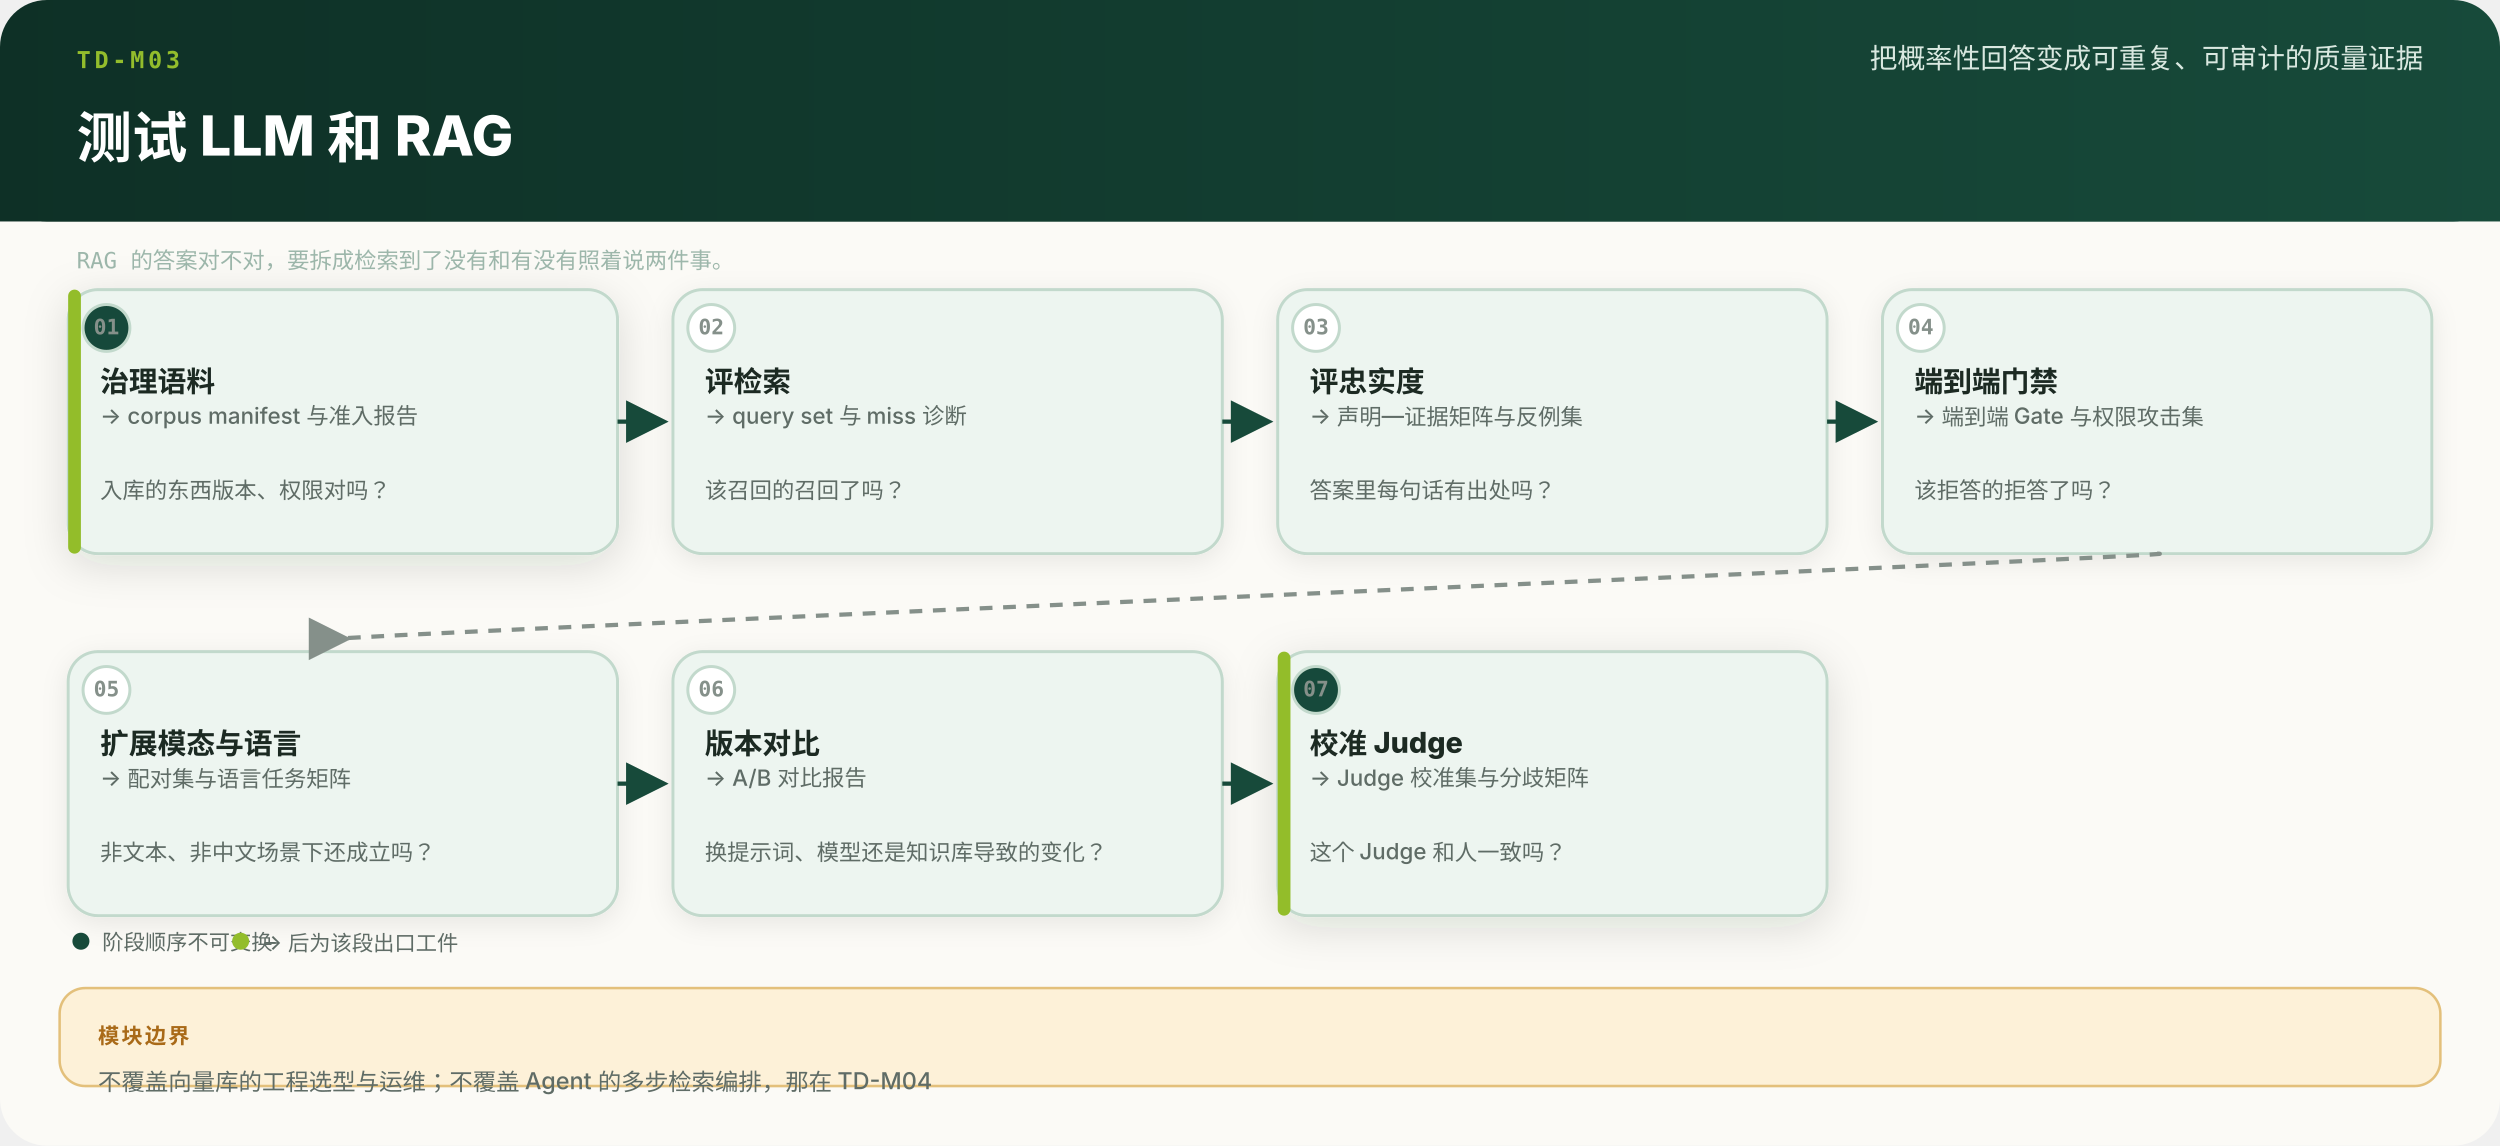
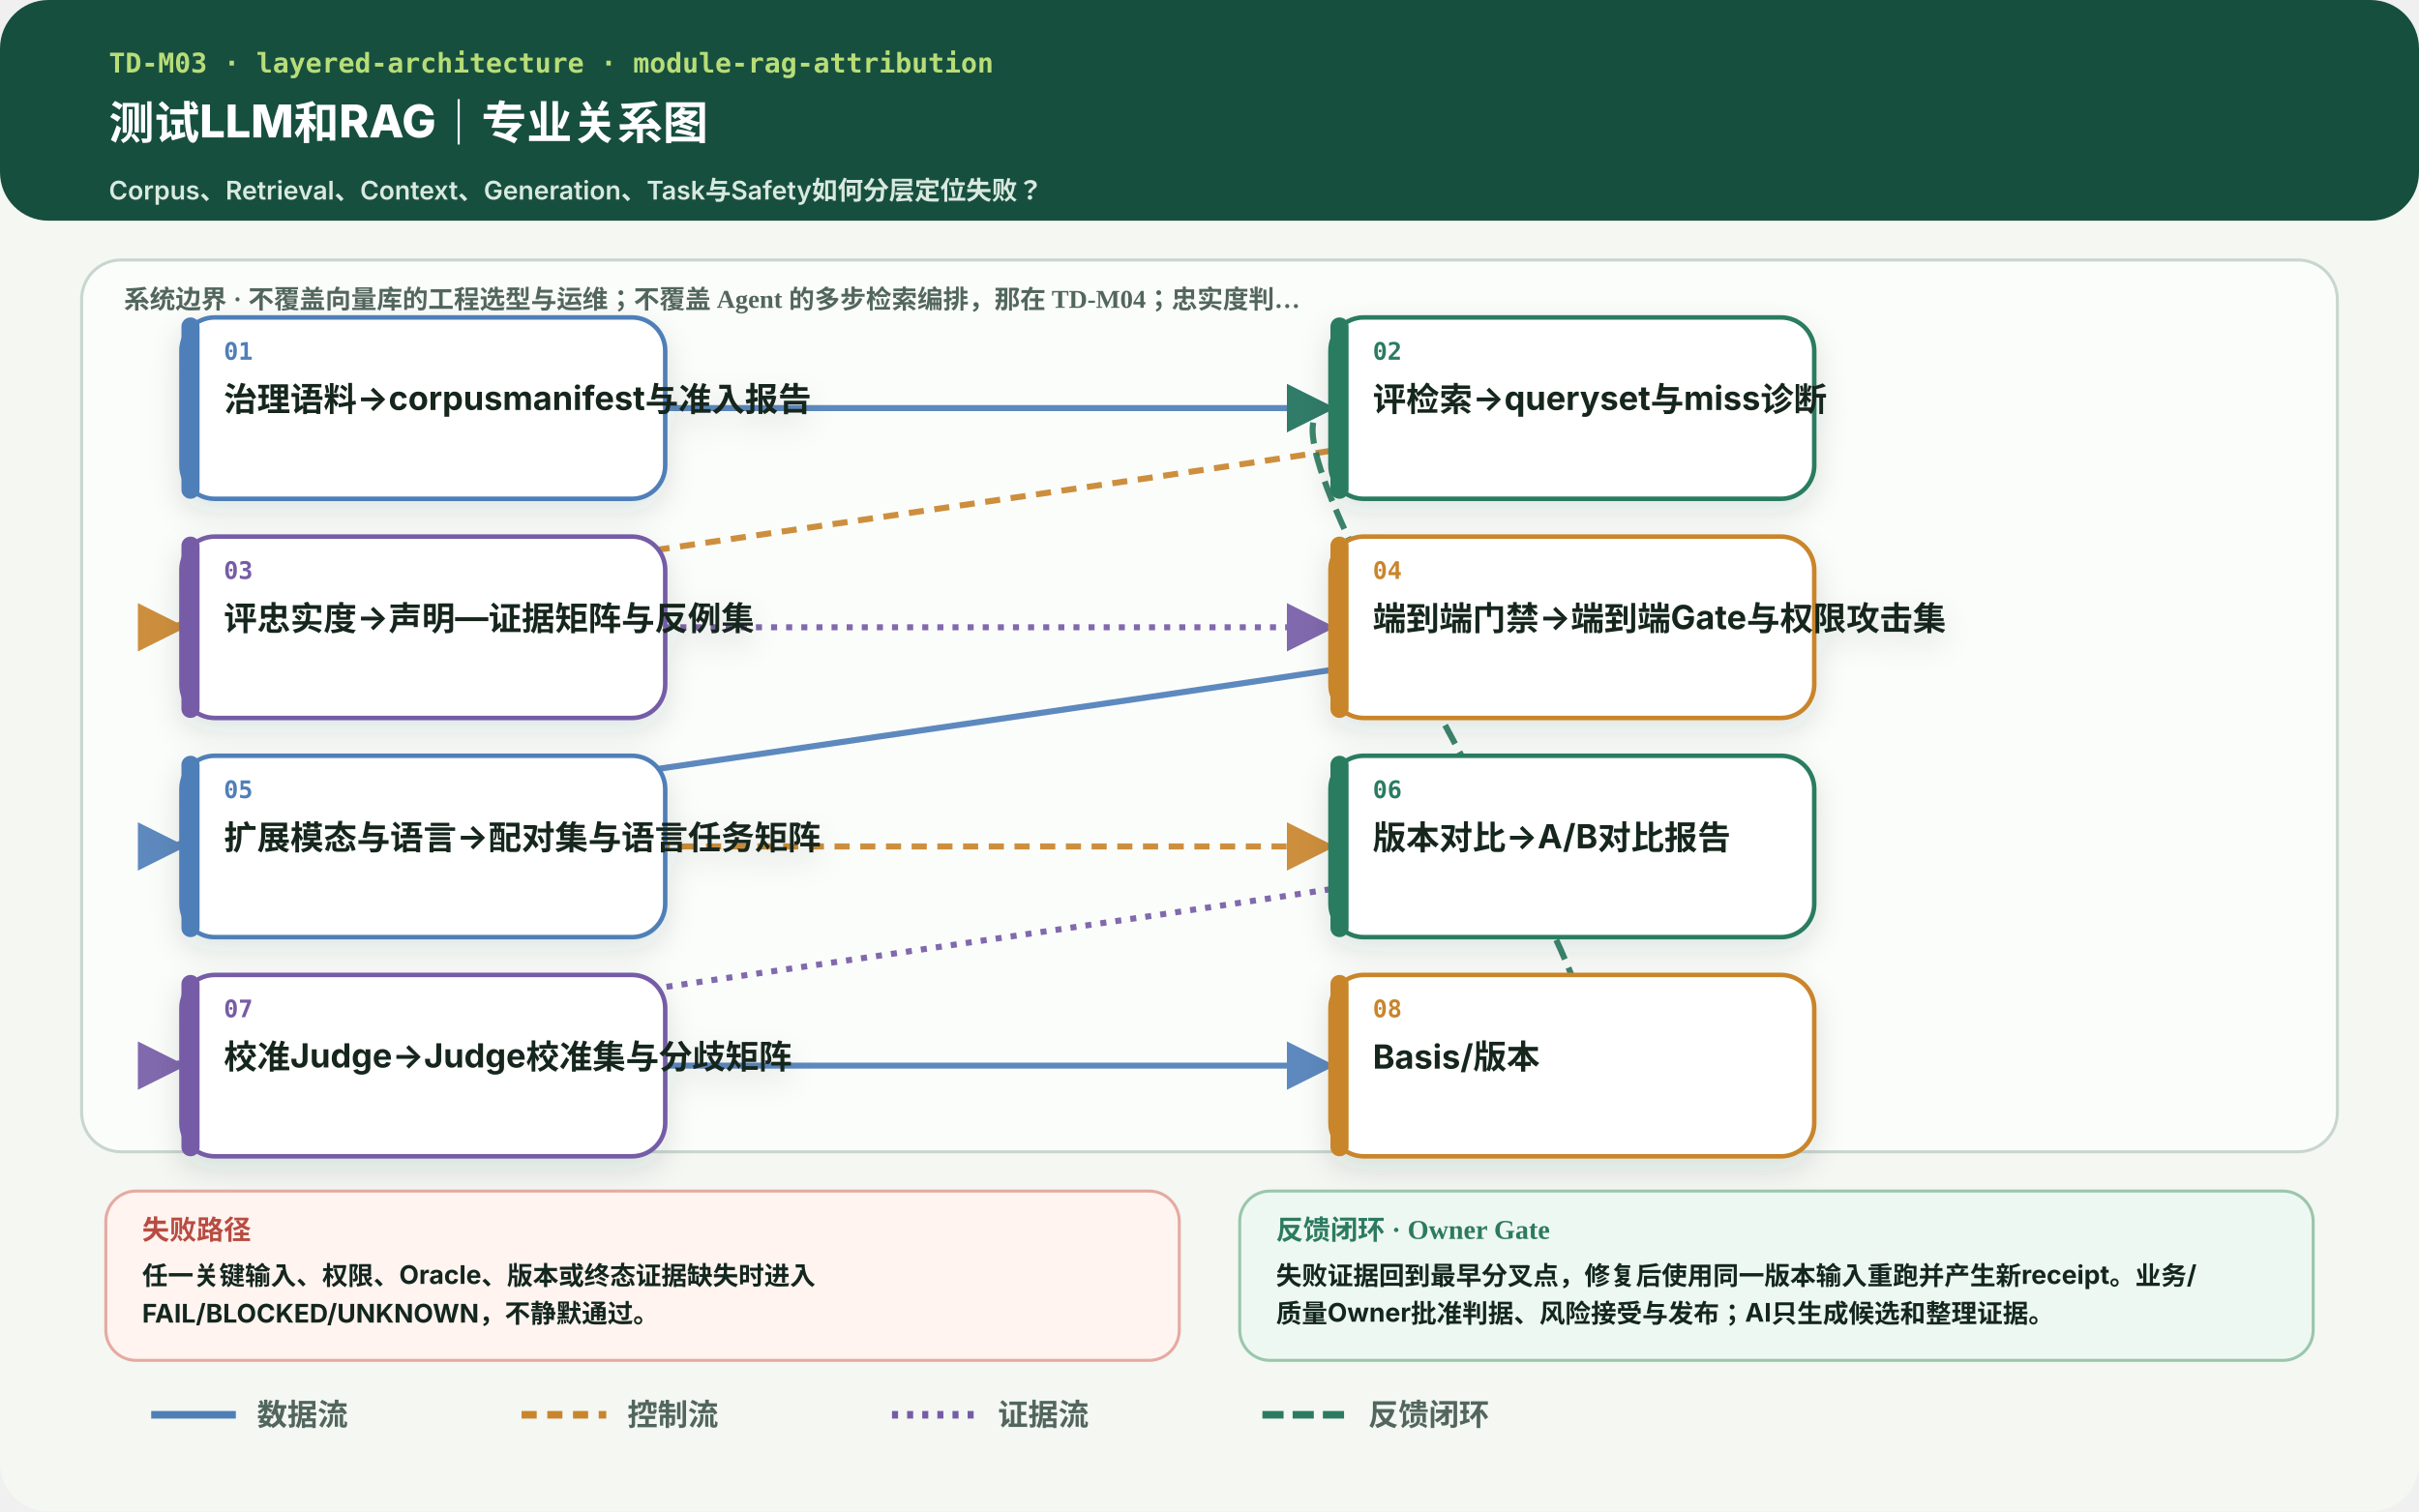
- <svg xmlns="http://www.w3.org/2000/svg" role="img" aria-labelledby="t d" viewBox="0 0 1174 538" width="1174" height="538">
+ <svg xmlns="http://www.w3.org/2000/svg" role="img" aria-labelledby="title desc" viewBox="0 0 1600 1000" width="1600" height="1000">
  <defs>
-     <filter id="ds-soft" x="-20%" y="-20%" width="140%" height="150%">
-       <feDropShadow dx="0" dy="3" stdDeviation="6" flood-color="#0e3026" flood-opacity="0.08" />
+     <filter id="shadow" x="-15%" y="-15%" width="130%" height="140%">
+       <feDropShadow dx="0" dy="8" stdDeviation="10" flood-color="#173f32" flood-opacity="0.12" />
    </filter>
-     <filter id="ds-strong" x="-20%" y="-20%" width="140%" height="150%">
-       <feDropShadow dx="0" dy="5" stdDeviation="10" flood-color="#0e3026" flood-opacity="0.13" />
-     </filter>
-     <linearGradient id="ds-header-grad" x1="0" y1="0" x2="1" y2="0">
-       <stop offset="0" stop-color="#0e3026" />
-       <stop offset="1" stop-color="#174a3a" />
-     </linearGradient>
-     <marker id="ds-arw-forest" markerWidth="10" markerHeight="10" refX="8" refY="5" orient="auto">
-       <path d="M0 0 L10 5 L0 10 z" fill="#174a3a" />
+     <marker id="arrow-data" viewBox="0 0 10 10" refX="9" refY="5" markerWidth="8" markerHeight="8" orient="auto-start-reverse">
+       <path d="M 0 0 L 10 5 L 0 10 z" fill="#4f7fb8" />
    </marker>
-     <marker id="ds-arw-amber" markerWidth="10" markerHeight="10" refX="8" refY="5" orient="auto">
-       <path d="M0 0 L10 5 L0 10 z" fill="#a96a18" />
+     <marker id="arrow-control" viewBox="0 0 10 10" refX="9" refY="5" markerWidth="8" markerHeight="8" orient="auto-start-reverse">
+       <path d="M 0 0 L 10 5 L 0 10 z" fill="#c9852c" />
    </marker>
-     <marker id="ds-arw-red" markerWidth="10" markerHeight="10" refX="8" refY="5" orient="auto">
-       <path d="M0 0 L10 5 L0 10 z" fill="#b2402f" />
+     <marker id="arrow-evidence" viewBox="0 0 10 10" refX="9" refY="5" markerWidth="8" markerHeight="8" orient="auto-start-reverse">
+       <path d="M 0 0 L 10 5 L 0 10 z" fill="#765ca6" />
    </marker>
-     <marker id="ds-arw-soft" markerWidth="10" markerHeight="10" refX="8" refY="5" orient="auto">
-       <path d="M0 0 L10 5 L0 10 z" fill="#85908a" />
+     <marker id="arrow-feedback" viewBox="0 0 10 10" refX="9" refY="5" markerWidth="8" markerHeight="8" orient="auto-start-reverse">
+       <path d="M 0 0 L 10 5 L 0 10 z" fill="#2c7b61" />
    </marker>
  </defs>
-   <style>
-     .ds-bg{fill:#fbfaf6}
-     .ds-header{fill:url(#ds-header-grad)}
-     .ds-eyebrow{font:700 11px ui-monospace,SFMono-Regular,Menlo,Consolas,monospace;letter-spacing:.16em;fill:#93bd2c}
-     .ds-title{font:800 26px -apple-system,BlinkMacSystemFont,'Segoe UI','PingFang SC','Hiragino Sans GB','Microsoft YaHei',sans-serif;fill:#ffffff}
-     .ds-subtitle{font:500 13px -apple-system,BlinkMacSystemFont,'Segoe UI','PingFang SC','Hiragino Sans GB','Microsoft YaHei',sans-serif;fill:#d9e8e0}
-     .ds-source{font:500 10.5px ui-monospace,SFMono-Regular,Menlo,Consolas,monospace;fill:#9db7ab}
-     .ds-section{font:800 11px ui-monospace,SFMono-Regular,Menlo,Consolas,monospace;letter-spacing:.12em;fill:#174a3a}
-     .ds-foot{font:500 11px -apple-system,BlinkMacSystemFont,'Segoe UI','PingFang SC','Hiragino Sans GB','Microsoft YaHei',sans-serif;fill:#5f6c66}
-     .ds-footbadge{font:800 10px ui-monospace,SFMono-Regular,Menlo,Consolas,monospace;letter-spacing:.1em;fill:#a96a18}
-     .ds-node rect{stroke-width:1.4}
-     .ds-node-title{font:800 13.5px -apple-system,BlinkMacSystemFont,'Segoe UI','PingFang SC','Hiragino Sans GB','Microsoft YaHei',sans-serif;fill:#1c2924}
-     .ds-node-detail{font:500 10.5px -apple-system,BlinkMacSystemFont,'Segoe UI','PingFang SC','Hiragino Sans GB','Microsoft YaHei',sans-serif;fill:#5f6c66}
-     .ds-node-index{font:800 10px ui-monospace,SFMono-Regular,Menlo,Consolas,monospace;fill:#85908a}
-     .ds-edge{fill:none;stroke:#174a3a;stroke-width:2}
-     .ds-edge-label{font:600 9.5px -apple-system,BlinkMacSystemFont,'Segoe UI','PingFang SC','Hiragino Sans GB','Microsoft YaHei',sans-serif;fill:#5f6c66;paint-order:stroke;stroke:#fbfaf6;stroke-width:4px}
-     .ds-legend{font:500 10px -apple-system,BlinkMacSystemFont,'Segoe UI','PingFang SC','Hiragino Sans GB','Microsoft YaHei',sans-serif;fill:#5f6c66}
- </style>
-   <rect class="ds-bg" x="0" y="0" width="1174" height="538" rx="22" />
-   <rect class="ds-header" x="0" y="0" width="1174" height="104" rx="22" />
-   <rect class="ds-header" x="0" y="82" width="1174" height="22" />
-   <text class="ds-eyebrow" x="36" y="32">TD-M03</text>
-   <text class="ds-subtitle" x="1138" y="32" text-anchor="end">把概率性回答变成可重复、可审计的质量证据</text>
-   <text class="ds-title" x="36" y="74">测试 LLM 和 RAG</text>
-   <text class="ds-source" x="36" y="126">RAG 的答案对不对，要拆成检索到了没有和有没有照着说两件事。</text>
-   <g class="ds-node" filter="url(#ds-strong)">
-     <rect x="32" y="136" width="258" height="124" rx="14" fill="#edf5f0" stroke="#c2d9cc" stroke-width="2" />
-     <rect x="32" y="136" width="6" height="124" rx="3" fill="#93bd2c" />
-     <circle cx="50" cy="154" r="11" fill="#174a3a" stroke="#c2d9cc" stroke-width="1.4" />
-     <text class="ds-node-index" x="50" y="157" text-anchor="middle" fill="#ffffff">01</text>
-     <text class="ds-node-title" x="47" y="184">治理语料</text>
-     <text class="ds-node-detail" x="47" y="199">→ corpus manifest 与准入报告</text>
+   <rect width="1600" height="1000" rx="32" fill="#f4f7f2" />
+   <rect x="0" y="0" width="1600" height="146" rx="32" fill="#174f3f" />
+   <text x="72" y="48" font-family="ui-monospace,SFMono-Regular,Menlo,monospace" font-size="18" font-weight="800" fill="#b8dd78">TD-M03 · layered-architecture · module-rag-attribution</text>
+   <text x="72" y="92" text-anchor="start" font-family="-apple-system,BlinkMacSystemFont,'Segoe UI','PingFang SC',sans-serif" font-size="30" font-weight="800" fill="#ffffff">测试LLM和RAG｜专业关系图</text>
+   <text x="72" y="132" text-anchor="start" font-family="-apple-system,BlinkMacSystemFont,'Segoe UI','PingFang SC',sans-serif" font-size="17" font-weight="600" fill="#d9e9df">Corpus、Retrieval、Context、Generation、Task与Safety如何分层定位失败？</text>
+   <rect x="54" y="172" width="1492" height="590" rx="26" fill="#fbfdfb" stroke="#c9d6cf" stroke-width="2" />
+   <text x="82" y="204" font-size="17" font-weight="800" fill="#52665e">系统边界 · 不覆盖向量库的工程选型与运维；不覆盖 Agent 的多步检索编排，那在 TD-M04；忠实度判…</text>
+   <path d="M 280 270 C 355 270, 805 270, 880 270" fill="none" stroke="#4f7fb8" stroke-width="4" stroke-dasharray="" marker-end="url(#arrow-data)" opacity="0.92" />
+   <path d="M 1040 270 C 1115 270, 45 415, 120 415" fill="none" stroke="#c9852c" stroke-width="4" stroke-dasharray="10 7" marker-end="url(#arrow-control)" opacity="0.92" />
+   <path d="M 280 415 C 355 415, 805 415, 880 415" fill="none" stroke="#765ca6" stroke-width="4" stroke-dasharray="4 6" marker-end="url(#arrow-evidence)" opacity="0.92" />
+   <path d="M 1040 415 C 1115 415, 45 560, 120 560" fill="none" stroke="#4f7fb8" stroke-width="4" stroke-dasharray="" marker-end="url(#arrow-data)" opacity="0.92" />
+   <path d="M 280 560 C 355 560, 805 560, 880 560" fill="none" stroke="#c9852c" stroke-width="4" stroke-dasharray="10 7" marker-end="url(#arrow-control)" opacity="0.92" />
+   <path d="M 1040 560 C 1115 560, 45 705, 120 705" fill="none" stroke="#765ca6" stroke-width="4" stroke-dasharray="4 6" marker-end="url(#arrow-evidence)" opacity="0.92" />
+   <path d="M 280 705 C 355 705, 805 705, 880 705" fill="none" stroke="#4f7fb8" stroke-width="4" stroke-dasharray="" marker-end="url(#arrow-data)" opacity="0.92" />
+   <path d="M 1040 705 C 1115 705, 805 270, 880 270" fill="none" stroke="#2c7b61" stroke-width="4" stroke-dasharray="14 6" marker-end="url(#arrow-feedback)" opacity="0.92" />
+   <g filter="url(#shadow)">
+     <rect x="120" y="210" width="320" height="120" rx="22" fill="#ffffff" stroke="#4f7fb8" stroke-width="3" />
+     <rect x="120" y="210" width="12" height="120" rx="6" fill="#4f7fb8" />
+     <text x="148" y="238" font-family="ui-monospace,SFMono-Regular,Menlo,monospace" font-size="16" font-weight="800" fill="#4f7fb8">01</text>
+     <text x="148" y="272" text-anchor="start" font-family="-apple-system,BlinkMacSystemFont,'Segoe UI','PingFang SC',sans-serif" font-size="22" font-weight="700" fill="#13261f">治理语料→corpusmanifest与准入报告</text>
  </g>
-   <text class="ds-node-detail" x="47" y="234" fill="#5f6c66">入库的东西版本、权限对吗？</text>
-   <g class="ds-node" filter="url(#ds-soft)">
-     <rect x="316" y="136" width="258" height="124" rx="14" fill="#edf5f0" stroke="#c2d9cc" />
-     <circle cx="334" cy="154" r="11" fill="#ffffff" stroke="#c2d9cc" stroke-width="1.4" />
-     <text class="ds-node-index" x="334" y="157" text-anchor="middle" fill="#85908a">02</text>
-     <text class="ds-node-title" x="331" y="184">评检索</text>
-     <text class="ds-node-detail" x="331" y="199">→ query set 与 miss 诊断</text>
+   <g filter="url(#shadow)">
+     <rect x="880" y="210" width="320" height="120" rx="22" fill="#ffffff" stroke="#2c7b61" stroke-width="3" />
+     <rect x="880" y="210" width="12" height="120" rx="6" fill="#2c7b61" />
+     <text x="908" y="238" font-family="ui-monospace,SFMono-Regular,Menlo,monospace" font-size="16" font-weight="800" fill="#2c7b61">02</text>
+     <text x="908" y="272" text-anchor="start" font-family="-apple-system,BlinkMacSystemFont,'Segoe UI','PingFang SC',sans-serif" font-size="22" font-weight="700" fill="#13261f">评检索→queryset与miss诊断</text>
  </g>
-   <text class="ds-node-detail" x="331" y="234" fill="#5f6c66">该召回的召回了吗？</text>
-   <g class="ds-node" filter="url(#ds-soft)">
-     <rect x="600" y="136" width="258" height="124" rx="14" fill="#edf5f0" stroke="#c2d9cc" />
-     <circle cx="618" cy="154" r="11" fill="#ffffff" stroke="#c2d9cc" stroke-width="1.4" />
-     <text class="ds-node-index" x="618" y="157" text-anchor="middle" fill="#85908a">03</text>
-     <text class="ds-node-title" x="615" y="184">评忠实度</text>
-     <text class="ds-node-detail" x="615" y="199">→ 声明—证据矩阵与反例集</text>
+   <g filter="url(#shadow)">
+     <rect x="120" y="355" width="320" height="120" rx="22" fill="#ffffff" stroke="#765ca6" stroke-width="3" />
+     <rect x="120" y="355" width="12" height="120" rx="6" fill="#765ca6" />
+     <text x="148" y="383" font-family="ui-monospace,SFMono-Regular,Menlo,monospace" font-size="16" font-weight="800" fill="#765ca6">03</text>
+     <text x="148" y="417" text-anchor="start" font-family="-apple-system,BlinkMacSystemFont,'Segoe UI','PingFang SC',sans-serif" font-size="22" font-weight="700" fill="#13261f">评忠实度→声明—证据矩阵与反例集</text>
  </g>
-   <text class="ds-node-detail" x="615" y="234" fill="#5f6c66">答案里每句话有出处吗？</text>
-   <g class="ds-node" filter="url(#ds-soft)">
-     <rect x="884" y="136" width="258" height="124" rx="14" fill="#edf5f0" stroke="#c2d9cc" />
-     <circle cx="902" cy="154" r="11" fill="#ffffff" stroke="#c2d9cc" stroke-width="1.4" />
-     <text class="ds-node-index" x="902" y="157" text-anchor="middle" fill="#85908a">04</text>
-     <text class="ds-node-title" x="899" y="184">端到端门禁</text>
-     <text class="ds-node-detail" x="899" y="199">→ 端到端 Gate 与权限攻击集</text>
+   <g filter="url(#shadow)">
+     <rect x="880" y="355" width="320" height="120" rx="22" fill="#ffffff" stroke="#c9852c" stroke-width="3" />
+     <rect x="880" y="355" width="12" height="120" rx="6" fill="#c9852c" />
+     <text x="908" y="383" font-family="ui-monospace,SFMono-Regular,Menlo,monospace" font-size="16" font-weight="800" fill="#c9852c">04</text>
+     <text x="908" y="417" text-anchor="start" font-family="-apple-system,BlinkMacSystemFont,'Segoe UI','PingFang SC',sans-serif" font-size="22" font-weight="700" fill="#13261f">端到端门禁→端到端Gate与权限攻击集</text>
  </g>
-   <text class="ds-node-detail" x="899" y="234" fill="#5f6c66">该拒答的拒答了吗？</text>
-   <g class="ds-node" filter="url(#ds-soft)">
-     <rect x="32" y="306" width="258" height="124" rx="14" fill="#edf5f0" stroke="#c2d9cc" />
-     <circle cx="50" cy="324" r="11" fill="#ffffff" stroke="#c2d9cc" stroke-width="1.4" />
-     <text class="ds-node-index" x="50" y="327" text-anchor="middle" fill="#85908a">05</text>
-     <text class="ds-node-title" x="47" y="354">扩展模态与语言</text>
-     <text class="ds-node-detail" x="47" y="369">→ 配对集与语言任务矩阵</text>
+   <g filter="url(#shadow)">
+     <rect x="120" y="500" width="320" height="120" rx="22" fill="#ffffff" stroke="#4f7fb8" stroke-width="3" />
+     <rect x="120" y="500" width="12" height="120" rx="6" fill="#4f7fb8" />
+     <text x="148" y="528" font-family="ui-monospace,SFMono-Regular,Menlo,monospace" font-size="16" font-weight="800" fill="#4f7fb8">05</text>
+     <text x="148" y="562" text-anchor="start" font-family="-apple-system,BlinkMacSystemFont,'Segoe UI','PingFang SC',sans-serif" font-size="22" font-weight="700" fill="#13261f">扩展模态与语言→配对集与语言任务矩阵</text>
  </g>
-   <text class="ds-node-detail" x="47" y="404" fill="#5f6c66">非文本、非中文场景下还成立吗？</text>
-   <g class="ds-node" filter="url(#ds-soft)">
-     <rect x="316" y="306" width="258" height="124" rx="14" fill="#edf5f0" stroke="#c2d9cc" />
-     <circle cx="334" cy="324" r="11" fill="#ffffff" stroke="#c2d9cc" stroke-width="1.4" />
-     <text class="ds-node-index" x="334" y="327" text-anchor="middle" fill="#85908a">06</text>
-     <text class="ds-node-title" x="331" y="354">版本对比</text>
-     <text class="ds-node-detail" x="331" y="369">→ A/B 对比报告</text>
+   <g filter="url(#shadow)">
+     <rect x="880" y="500" width="320" height="120" rx="22" fill="#ffffff" stroke="#2c7b61" stroke-width="3" />
+     <rect x="880" y="500" width="12" height="120" rx="6" fill="#2c7b61" />
+     <text x="908" y="528" font-family="ui-monospace,SFMono-Regular,Menlo,monospace" font-size="16" font-weight="800" fill="#2c7b61">06</text>
+     <text x="908" y="562" text-anchor="start" font-family="-apple-system,BlinkMacSystemFont,'Segoe UI','PingFang SC',sans-serif" font-size="22" font-weight="700" fill="#13261f">版本对比→A/B对比报告</text>
  </g>
-   <text class="ds-node-detail" x="331" y="404" fill="#5f6c66">换提示词、模型还是知识库导致的变化？</text>
-   <g class="ds-node" filter="url(#ds-strong)">
-     <rect x="600" y="306" width="258" height="124" rx="14" fill="#edf5f0" stroke="#c2d9cc" stroke-width="2" />
-     <rect x="600" y="306" width="6" height="124" rx="3" fill="#93bd2c" />
-     <circle cx="618" cy="324" r="11" fill="#174a3a" stroke="#c2d9cc" stroke-width="1.4" />
-     <text class="ds-node-index" x="618" y="327" text-anchor="middle" fill="#ffffff">07</text>
-     <text class="ds-node-title" x="615" y="354">校准 Judge</text>
-     <text class="ds-node-detail" x="615" y="369">→ Judge 校准集与分歧矩阵</text>
+   <g filter="url(#shadow)">
+     <rect x="120" y="645" width="320" height="120" rx="22" fill="#ffffff" stroke="#765ca6" stroke-width="3" />
+     <rect x="120" y="645" width="12" height="120" rx="6" fill="#765ca6" />
+     <text x="148" y="673" font-family="ui-monospace,SFMono-Regular,Menlo,monospace" font-size="16" font-weight="800" fill="#765ca6">07</text>
+     <text x="148" y="707" text-anchor="start" font-family="-apple-system,BlinkMacSystemFont,'Segoe UI','PingFang SC',sans-serif" font-size="22" font-weight="700" fill="#13261f">校准Judge→Judge校准集与分歧矩阵</text>
  </g>
-   <text class="ds-node-detail" x="615" y="404" fill="#5f6c66">这个 Judge 和人一致吗？</text>
-   <path d="M 290 198 L 310 198" fill="none" stroke="#174a3a" stroke-width="2" marker-end="url(#ds-arw-forest)" />
-   <path d="M 574 198 L 594 198" fill="none" stroke="#174a3a" stroke-width="2" marker-end="url(#ds-arw-forest)" />
-   <path d="M 858 198 L 878 198" fill="none" stroke="#174a3a" stroke-width="2" marker-end="url(#ds-arw-forest)" />
-   <path d="M 1013 260 C 1053 260, 121 300, 161 300" fill="none" stroke="#85908a" stroke-width="2" stroke-dasharray="6 5" marker-end="url(#ds-arw-soft)" />
-   <path d="M 290 368 L 310 368" fill="none" stroke="#174a3a" stroke-width="2" marker-end="url(#ds-arw-forest)" />
-   <path d="M 574 368 L 594 368" fill="none" stroke="#174a3a" stroke-width="2" marker-end="url(#ds-arw-forest)" />
-   <circle cx="38" cy="442" r="4" fill="#174a3a" />
-   <text class="ds-legend" x="48" y="446">阶段顺序不可交换</text>
-   <circle cx="113" cy="442" r="4" fill="#93bd2c" />
-   <text class="ds-legend" x="123" y="446">→ 后为该段出口工件</text>
-   <rect x="28" y="464" width="1118" height="46" rx="12" fill="#fdf1d8" stroke="#e3c07b" stroke-width="1.2" />
-   <text class="ds-footbadge" x="46" y="490">模块边界</text>
-   <text class="ds-foot" x="46" y="512">不覆盖向量库的工程选型与运维；不覆盖 Agent 的多步检索编排，那在 TD-M04</text>
+   <g filter="url(#shadow)">
+     <rect x="880" y="645" width="320" height="120" rx="22" fill="#ffffff" stroke="#c9852c" stroke-width="3" />
+     <rect x="880" y="645" width="12" height="120" rx="6" fill="#c9852c" />
+     <text x="908" y="673" font-family="ui-monospace,SFMono-Regular,Menlo,monospace" font-size="16" font-weight="800" fill="#c9852c">08</text>
+     <text x="908" y="707" text-anchor="start" font-family="-apple-system,BlinkMacSystemFont,'Segoe UI','PingFang SC',sans-serif" font-size="22" font-weight="700" fill="#13261f">Basis/版本</text>
+   </g>
+   <g transform="translate(70 788)">
+     <rect width="710" height="112" rx="20" fill="#fff4ef" stroke="#e5aaa2" stroke-width="2" />
+     <text x="24" y="32" font-size="18" font-weight="900" fill="#b84c42">失败路径</text>
+     <text x="24" y="62" text-anchor="start" font-family="-apple-system,BlinkMacSystemFont,'Segoe UI','PingFang SC',sans-serif" font-size="17" font-weight="650" fill="#13261f">任一关键输入、权限、Oracle、版本或终态证据缺失时进入</text>
+     <text x="24" y="87" text-anchor="start" font-family="-apple-system,BlinkMacSystemFont,'Segoe UI','PingFang SC',sans-serif" font-size="17" font-weight="650" fill="#13261f">FAIL/BLOCKED/UNKNOWN，不静默通过。</text>
+   </g>
+   <g transform="translate(820 788)">
+     <rect width="710" height="112" rx="20" fill="#eef8f2" stroke="#9bc6ac" stroke-width="2" />
+     <text x="24" y="32" font-size="18" font-weight="900" fill="#2c7b61">反馈闭环 · Owner Gate</text>
+     <text x="24" y="62" text-anchor="start" font-family="-apple-system,BlinkMacSystemFont,'Segoe UI','PingFang SC',sans-serif" font-size="17" font-weight="650" fill="#13261f">失败证据回到最早分叉点，修复后使用同一版本输入重跑并产生新receipt。业务/</text>
+     <text x="24" y="87" text-anchor="start" font-family="-apple-system,BlinkMacSystemFont,'Segoe UI','PingFang SC',sans-serif" font-size="17" font-weight="650" fill="#13261f">质量Owner批准判据、风险接受与发布；AI只生成候选和整理证据。</text>
+   </g>
+   <g transform="translate(100 936)">
+     <line x1="0" y1="0" x2="56" y2="0" stroke="#4f7fb8" stroke-width="5" stroke-dasharray="" />
+     <text x="70" y="7" font-size="20" font-weight="700" fill="#52665e">数据流</text>
+   </g>
+   <g transform="translate(345 936)">
+     <line x1="0" y1="0" x2="56" y2="0" stroke="#c9852c" stroke-width="5" stroke-dasharray="10 7" />
+     <text x="70" y="7" font-size="20" font-weight="700" fill="#52665e">控制流</text>
+   </g>
+   <g transform="translate(590 936)">
+     <line x1="0" y1="0" x2="56" y2="0" stroke="#765ca6" stroke-width="5" stroke-dasharray="4 6" />
+     <text x="70" y="7" font-size="20" font-weight="700" fill="#52665e">证据流</text>
+   </g>
+   <g transform="translate(835 936)">
+     <line x1="0" y1="0" x2="56" y2="0" stroke="#2c7b61" stroke-width="5" stroke-dasharray="14 6" />
+     <text x="70" y="7" font-size="20" font-weight="700" fill="#52665e">反馈闭环</text>
+   </g>
</svg>
